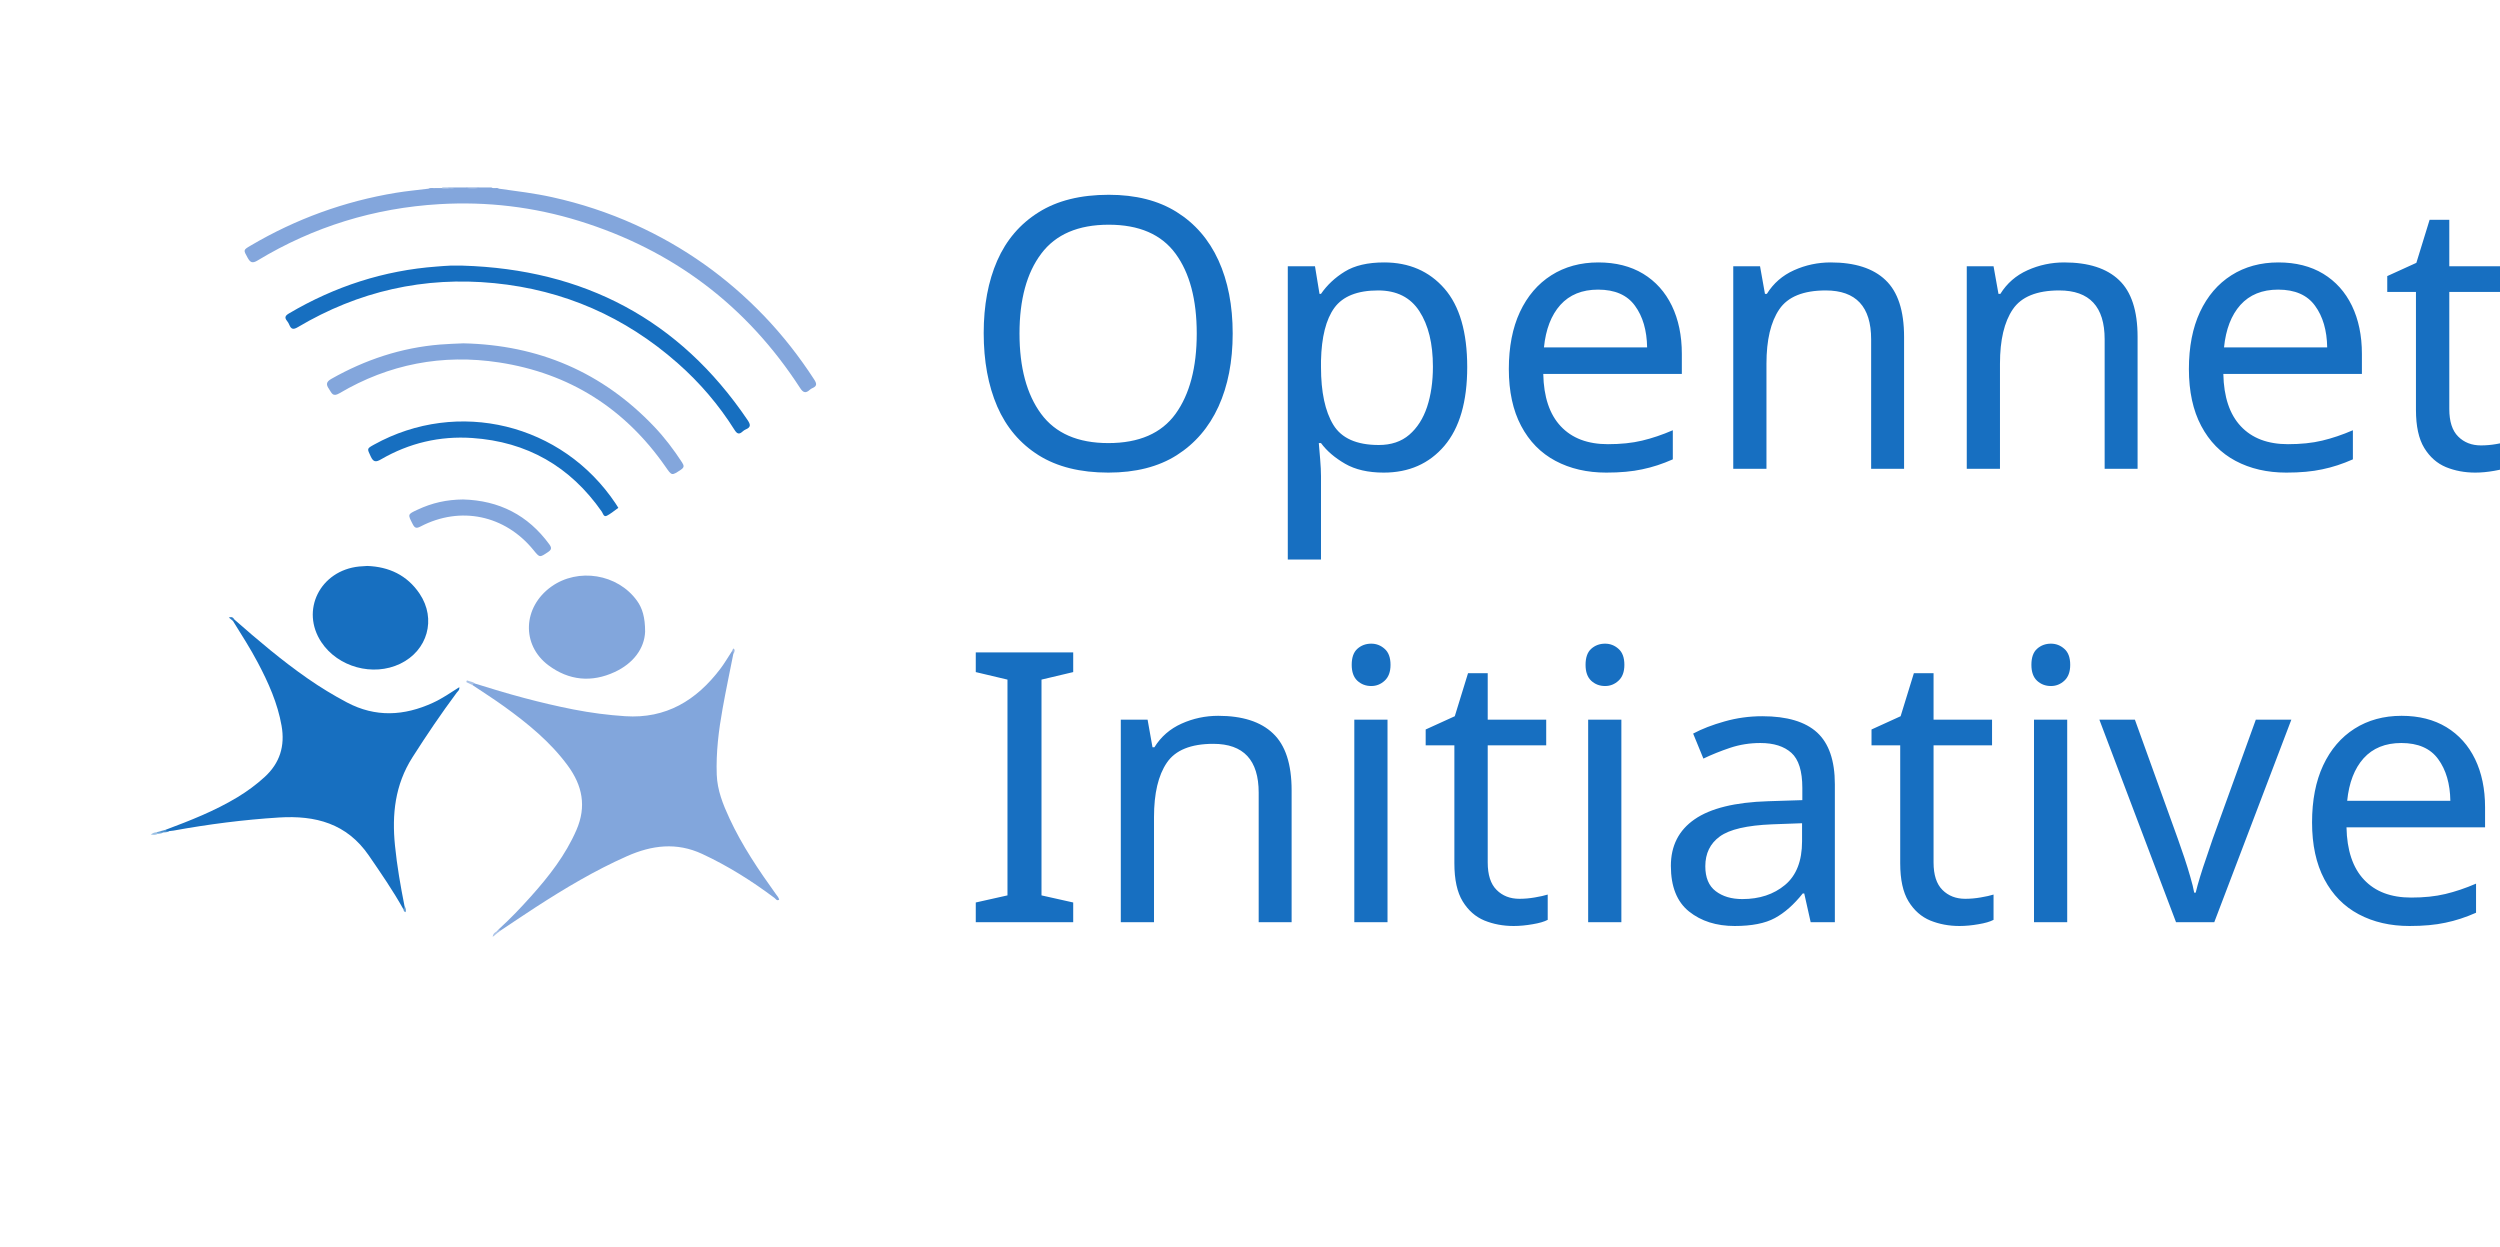
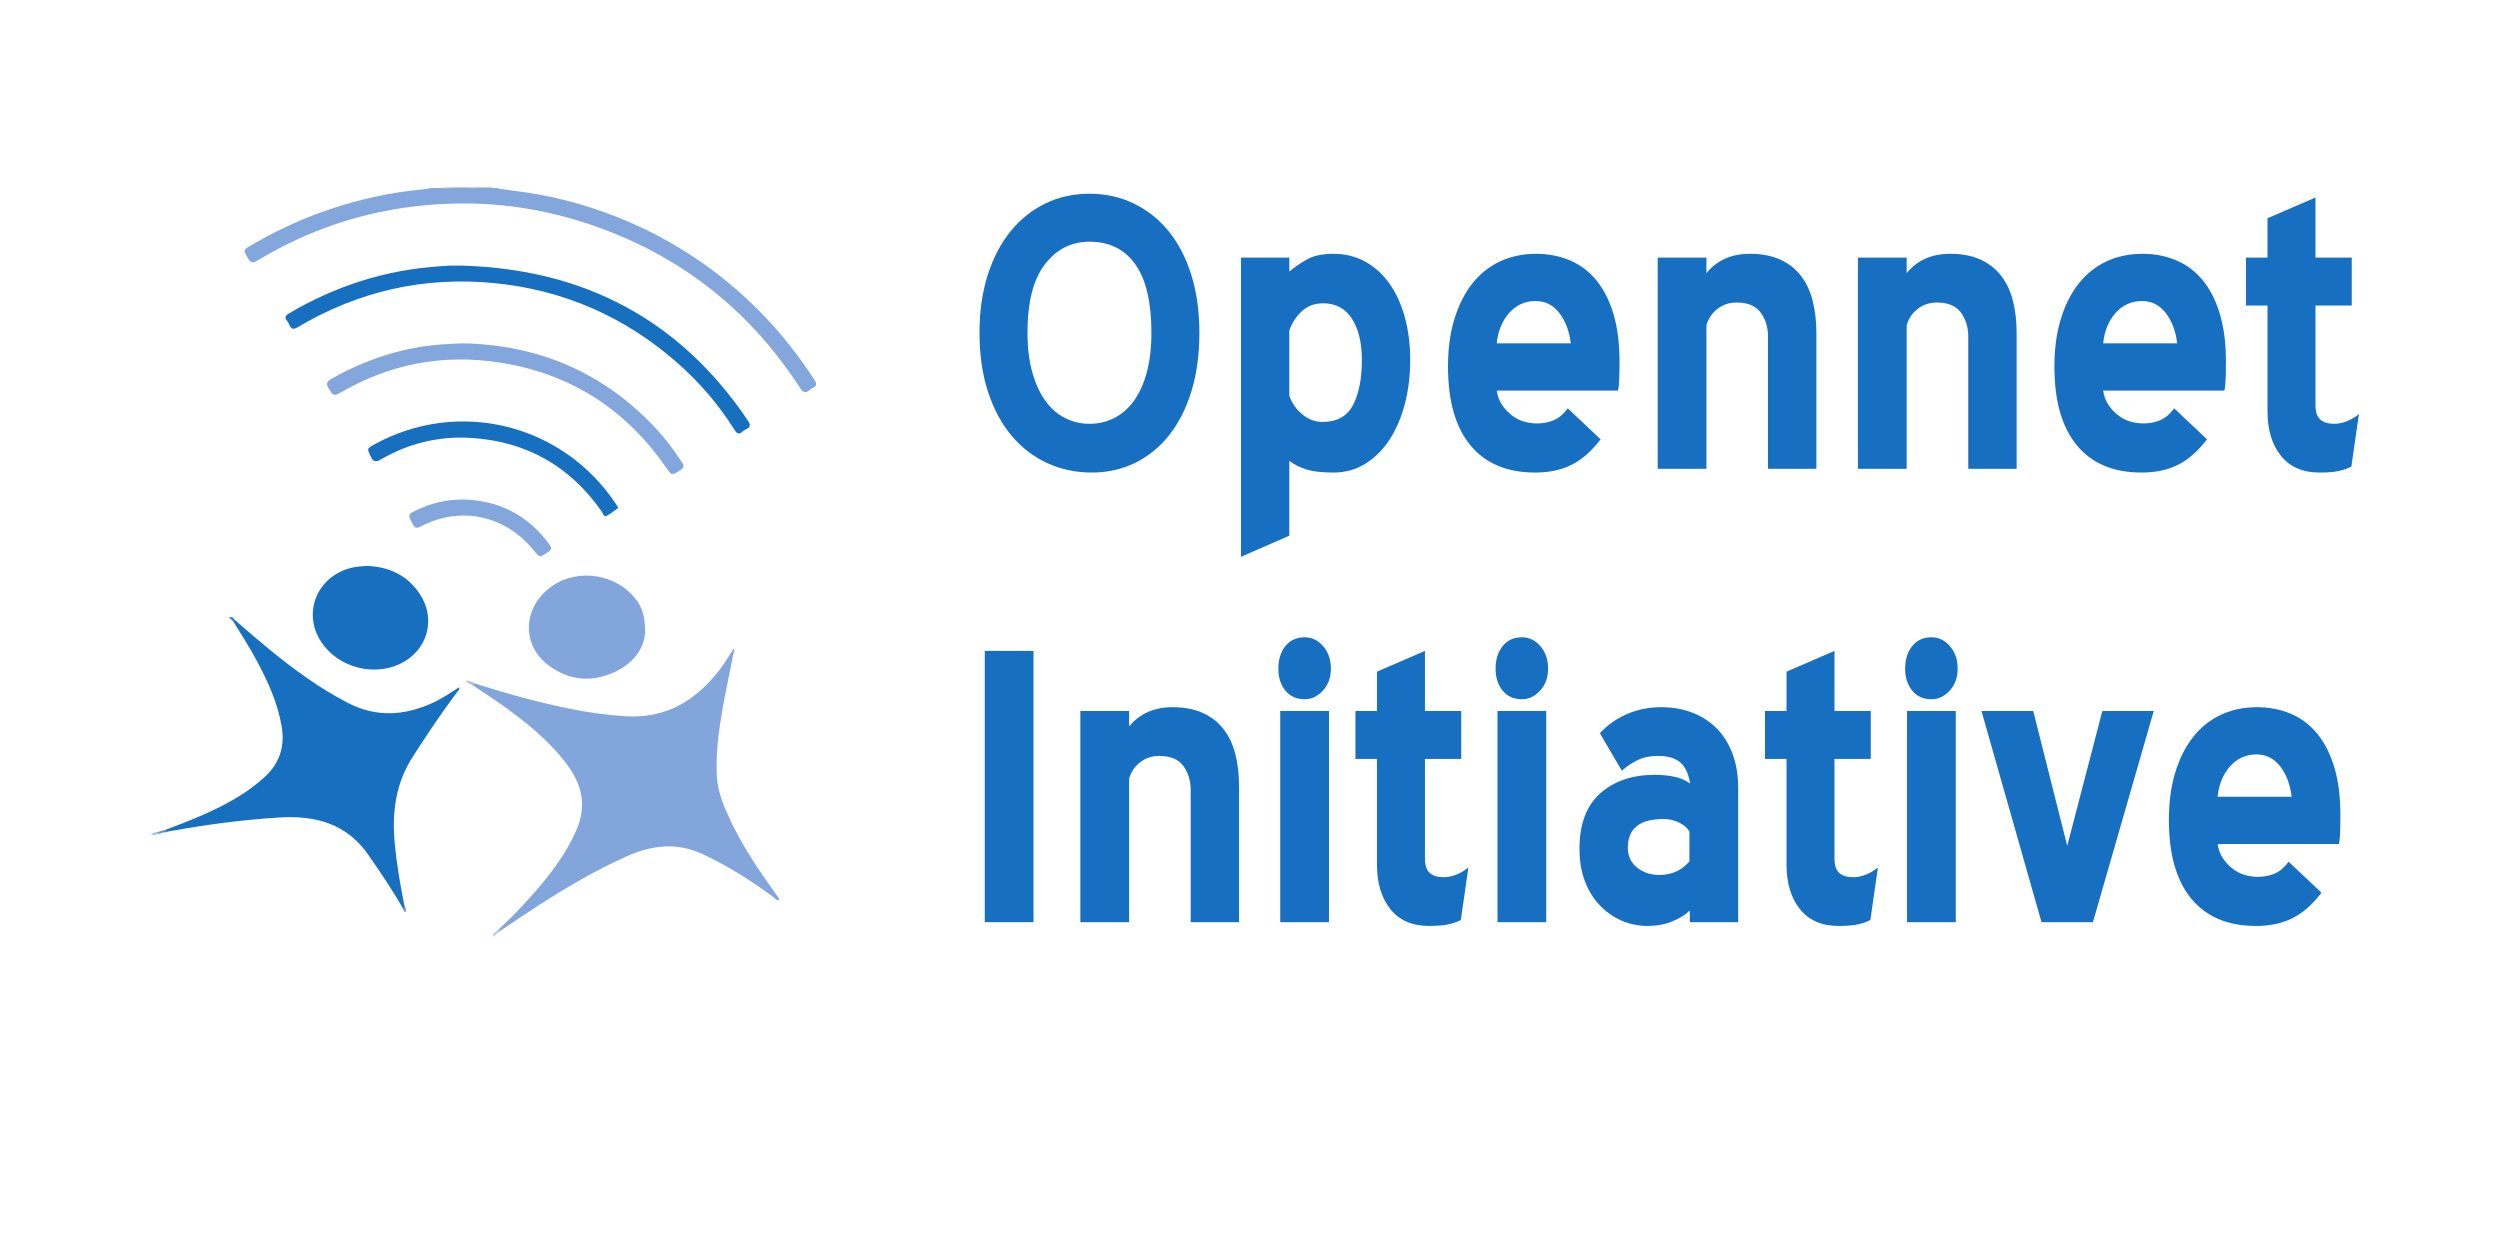
<svg xmlns="http://www.w3.org/2000/svg" version="1.1" id="Layer_1" x="0px" y="0px" width="285.846px" height="142.525px" viewBox="0 0 285.846 142.525" enable-background="new 0 0 285.846 142.525" xml:space="preserve">
-   <text transform="matrix(1 0 0 1 109.8337 53.5994)" enable-background="new    ">
-     <tspan x="0" y="0" fill="#176FC1" font-family="'BlueHighwayLinocut-Regular'" font-size="43.2">Opennet</tspan>
-     <tspan x="0" y="51.84" fill="#176FC1" font-family="'BlueHighwayLinocut-Regular'" font-size="43.2">Initiative </tspan>
-   </text>
+   <g enable-background="new    ">
+     <path fill="#176FC1" d="M124.824,54.031c-1.814,0-3.506-0.36-5.076-1.08c-1.57-0.719-2.931-1.764-4.083-3.132   c-1.152-1.367-2.052-3.045-2.7-5.032s-0.972-4.234-0.972-6.739c0-2.448,0.316-4.658,0.95-6.632   c0.633-1.972,1.512-3.643,2.635-5.011c1.123-1.367,2.448-2.419,3.975-3.153c1.526-0.734,3.197-1.102,5.011-1.102   c1.814,0,3.492,0.367,5.033,1.102c1.54,0.734,2.873,1.786,3.996,3.153c1.124,1.368,1.994,3.039,2.614,5.011   c0.619,1.974,0.929,4.184,0.929,6.632c0,2.477-0.302,4.702-0.907,6.674c-0.604,1.974-1.455,3.65-2.549,5.033   c-1.095,1.383-2.397,2.44-3.909,3.175C128.259,53.664,126.61,54.031,124.824,54.031z M124.565,27.636   c-2.073,0-3.773,0.863-5.097,2.592c-1.325,1.728-1.987,4.335-1.987,7.819c0,1.728,0.187,3.247,0.562,4.558   c0.374,1.311,0.878,2.397,1.512,3.262c0.633,0.863,1.382,1.512,2.246,1.943c0.864,0.433,1.786,0.648,2.765,0.648   c1.008,0,1.944-0.216,2.808-0.648c0.864-0.432,1.613-1.08,2.247-1.943c0.633-0.864,1.13-1.951,1.49-3.262   c0.36-1.311,0.54-2.83,0.54-4.558c0-3.484-0.612-6.092-1.836-7.819C128.589,28.5,126.84,27.636,124.565,27.636z" />
+     <path fill="#176FC1" d="M147.417,31.049c0.576-0.489,1.246-0.95,2.009-1.382c0.763-0.433,1.778-0.648,3.046-0.648   c1.324,0,2.527,0.296,3.607,0.886c1.08,0.591,2.001,1.419,2.764,2.484c0.764,1.065,1.354,2.348,1.771,3.845   c0.418,1.498,0.627,3.14,0.627,4.925c0,1.814-0.209,3.507-0.627,5.076s-1.008,2.931-1.771,4.082   c-0.763,1.152-1.684,2.06-2.764,2.722s-2.283,0.993-3.607,0.993c-1.297,0-2.318-0.115-3.067-0.346   c-0.749-0.229-1.411-0.562-1.987-0.993v8.554l-5.53,2.419V29.451h5.53V31.049z M147.417,45.261c0.316,0.864,0.82,1.577,1.512,2.139   s1.454,0.843,2.29,0.843c1.642,0,2.8-0.641,3.478-1.923c0.676-1.281,1.016-3.002,1.016-5.162c0-1.987-0.383-3.564-1.146-4.73   c-0.763-1.167-1.851-1.75-3.261-1.75c-1.01,0-1.836,0.311-2.484,0.929c-0.648,0.62-1.117,1.347-1.404,2.182V45.261z" />
+     <path fill="#176FC1" d="M171.134,44.657c0.086,0.604,0.281,1.138,0.583,1.599s0.662,0.857,1.08,1.188   c0.417,0.332,0.878,0.577,1.382,0.734c0.504,0.159,1.016,0.238,1.534,0.238c0.72,0,1.368-0.123,1.944-0.367   c0.575-0.245,1.107-0.698,1.598-1.361l3.759,3.543c-1.065,1.382-2.188,2.361-3.37,2.938c-1.181,0.575-2.549,0.863-4.104,0.863   c-3.226,0-5.695-1.036-7.408-3.11c-1.715-2.073-2.57-5.082-2.57-9.028c0-2.016,0.244-3.823,0.734-5.422   c0.488-1.599,1.172-2.952,2.051-4.061s1.938-1.951,3.176-2.527s2.605-0.864,4.104-0.864c1.411,0,2.707,0.253,3.889,0.756   c1.18,0.505,2.188,1.268,3.023,2.29s1.483,2.305,1.944,3.845c0.46,1.541,0.691,3.348,0.691,5.422c0,0.979-0.015,1.721-0.044,2.225   c-0.028,0.504-0.072,0.871-0.129,1.102H171.134z M175.583,34.419c-1.209,0-2.218,0.453-3.023,1.36   c-0.807,0.907-1.282,2.067-1.426,3.478h8.467c-0.172-1.41-0.611-2.57-1.317-3.478S176.677,34.419,175.583,34.419z" />
+     <path fill="#176FC1" d="M202.152,38.479c0-1.065-0.281-1.979-0.843-2.743c-0.562-0.763-1.476-1.145-2.743-1.145   c-0.836,0-1.563,0.237-2.182,0.713c-0.619,0.475-1.044,1.102-1.273,1.879v16.416h-5.574V29.451h5.574v1.771   c1.209-1.469,2.865-2.203,4.967-2.203c1.324,0,2.47,0.216,3.436,0.648c0.964,0.432,1.756,1.044,2.375,1.836   s1.072,1.743,1.361,2.852c0.287,1.108,0.432,2.34,0.432,3.693v15.552h-5.529V38.479z" />
+     <path fill="#176FC1" d="M225.048,38.479c0-1.065-0.281-1.979-0.844-2.743c-0.561-0.763-1.476-1.145-2.742-1.145   c-0.836,0-1.563,0.237-2.182,0.713c-0.62,0.475-1.045,1.102-1.274,1.879v16.416h-5.573V29.451h5.573v1.771   c1.21-1.469,2.865-2.203,4.968-2.203c1.324,0,2.469,0.216,3.435,0.648c0.964,0.432,1.757,1.044,2.376,1.836   s1.072,1.743,1.361,2.852c0.287,1.108,0.432,2.34,0.432,3.693v15.552h-5.529V38.479z" />
+     <path fill="#176FC1" d="M240.47,44.657c0.086,0.604,0.281,1.138,0.583,1.599s0.662,0.857,1.08,1.188   c0.417,0.332,0.878,0.577,1.382,0.734c0.504,0.159,1.016,0.238,1.534,0.238c0.72,0,1.368-0.123,1.944-0.367   c0.575-0.245,1.107-0.698,1.598-1.361l3.759,3.543c-1.065,1.382-2.188,2.361-3.37,2.938c-1.181,0.575-2.549,0.863-4.104,0.863   c-3.226,0-5.695-1.036-7.408-3.11c-1.715-2.073-2.57-5.082-2.57-9.028c0-2.016,0.244-3.823,0.734-5.422   c0.488-1.599,1.172-2.952,2.051-4.061s1.938-1.951,3.176-2.527s2.605-0.864,4.104-0.864c1.411,0,2.707,0.253,3.889,0.756   c1.18,0.505,2.188,1.268,3.023,2.29s1.483,2.305,1.944,3.845c0.46,1.541,0.691,3.348,0.691,5.422c0,0.979-0.015,1.721-0.044,2.225   c-0.028,0.504-0.072,0.871-0.129,1.102H240.47z M244.919,34.419c-1.209,0-2.218,0.453-3.023,1.36   c-0.807,0.907-1.282,2.067-1.426,3.478h8.467c-0.172-1.41-0.611-2.57-1.317-3.478S246.013,34.419,244.919,34.419z" />
+     <path fill="#176FC1" d="M268.853,53.341c-0.289,0.173-0.713,0.33-1.275,0.475c-0.561,0.144-1.346,0.216-2.354,0.216   c-1.93,0-3.406-0.641-4.429-1.922s-1.533-2.974-1.533-5.076V34.937H256.8v-5.486h2.462v-4.493l5.486-2.376v6.869h4.147v5.486   h-4.147v11.361c0,0.807,0.187,1.368,0.562,1.685c0.374,0.317,0.893,0.476,1.555,0.476c0.49,0,0.986-0.101,1.49-0.303   c0.504-0.201,0.958-0.475,1.361-0.82L268.853,53.341z" />
+   </g>
+   <g enable-background="new    ">
+     <path fill="#176FC1" d="M112.598,74.422h5.573v31.018h-5.573V74.422z" />
+     <path fill="#176FC1" d="M136.142,90.319c0-1.065-0.281-1.979-0.843-2.743c-0.562-0.763-1.476-1.145-2.743-1.145   c-0.835,0-1.563,0.237-2.182,0.713c-0.62,0.475-1.044,1.102-1.274,1.879v16.416h-5.573V81.291h5.573v1.771   c1.209-1.469,2.865-2.203,4.968-2.203c1.324,0,2.469,0.216,3.435,0.648c0.964,0.432,1.756,1.044,2.376,1.836   c0.619,0.792,1.072,1.743,1.361,2.852c0.287,1.108,0.432,2.34,0.432,3.693v15.552h-5.529V90.319z" />
+     <path fill="#176FC1" d="M149.189,79.951c-0.951,0-1.692-0.33-2.225-0.993c-0.533-0.662-0.799-1.497-0.799-2.506   c0-1.037,0.266-1.894,0.799-2.57c0.532-0.677,1.273-1.016,2.225-1.016c0.806,0,1.504,0.339,2.096,1.016   c0.59,0.677,0.885,1.533,0.885,2.57c0,1.009-0.303,1.844-0.907,2.506C150.657,79.621,149.966,79.951,149.189,79.951z    M146.38,81.291h5.573v24.148h-5.573V81.291z" />
+     <path fill="#176FC1" d="M167.03,105.18c-0.288,0.173-0.713,0.33-1.274,0.475c-0.562,0.144-1.347,0.216-2.354,0.216   c-1.93,0-3.406-0.641-4.429-1.922c-1.021-1.281-1.533-2.974-1.533-5.076V86.777h-2.462v-5.486h2.462v-4.493l5.486-2.376v6.869   h4.147v5.486h-4.147v11.361c0,0.807,0.188,1.368,0.563,1.685c0.373,0.317,0.893,0.476,1.555,0.476c0.489,0,0.986-0.101,1.49-0.303   c0.504-0.201,0.957-0.475,1.361-0.82L167.03,105.18z" />
+     <path fill="#176FC1" d="M174.028,79.951c-0.95,0-1.692-0.33-2.226-0.993c-0.533-0.662-0.799-1.497-0.799-2.506   c0-1.037,0.266-1.894,0.799-2.57s1.275-1.016,2.226-1.016c0.806,0,1.505,0.339,2.095,1.016s0.886,1.533,0.886,2.57   c0,1.009-0.302,1.844-0.907,2.506C175.496,79.621,174.805,79.951,174.028,79.951z M171.22,81.291h5.572v24.148h-5.572V81.291z" />
+     <path fill="#176FC1" d="M193.208,104.1c-0.49,0.489-1.16,0.907-2.01,1.253c-0.85,0.345-1.777,0.518-2.785,0.518   c-1.096,0-2.11-0.209-3.046-0.626c-0.937-0.417-1.765-1.008-2.484-1.771c-0.72-0.763-1.282-1.685-1.685-2.765   c-0.404-1.08-0.605-2.296-0.605-3.65c0-2.822,0.793-4.938,2.377-6.351c1.583-1.41,3.672-2.116,6.264-2.116   c0.691,0,1.389,0.064,2.096,0.194c0.705,0.129,1.346,0.396,1.922,0.799c-0.201-1.151-0.591-1.966-1.166-2.44   c-0.576-0.476-1.412-0.713-2.506-0.713c-0.893,0-1.656,0.151-2.289,0.453c-0.635,0.303-1.254,0.713-1.858,1.231l-2.505-4.276   c0.834-0.922,1.857-1.648,3.066-2.182c1.21-0.533,2.52-0.8,3.932-0.8c1.324,0,2.533,0.216,3.629,0.648   c1.094,0.432,2.022,1.044,2.786,1.836c0.763,0.792,1.354,1.757,1.771,2.895c0.418,1.138,0.627,2.397,0.627,3.779v15.423h-5.529   V104.1z M193.165,95.071c-0.231-0.402-0.62-0.741-1.167-1.015c-0.548-0.273-1.152-0.411-1.814-0.411   c-2.707,0-4.061,1.095-4.061,3.283c0,0.951,0.353,1.707,1.058,2.269c0.706,0.562,1.549,0.842,2.527,0.842   c1.44,0,2.593-0.518,3.457-1.555V95.071z" />
+     <path fill="#176FC1" d="M213.857,105.18c-0.287,0.173-0.713,0.33-1.273,0.475c-0.563,0.144-1.348,0.216-2.355,0.216   c-1.93,0-3.406-0.641-4.428-1.922c-1.022-1.281-1.533-2.974-1.533-5.076V86.777h-2.463v-5.486h2.463v-4.493l5.486-2.376v6.869   h4.146v5.486h-4.146v11.361c0,0.807,0.188,1.368,0.562,1.685c0.374,0.317,0.893,0.476,1.556,0.476c0.488,0,0.986-0.101,1.49-0.303   c0.504-0.201,0.957-0.475,1.36-0.82L213.857,105.18z" />
+     <path fill="#176FC1" d="M220.855,79.951c-0.95,0-1.691-0.33-2.225-0.993c-0.533-0.662-0.799-1.497-0.799-2.506   c0-1.037,0.266-1.894,0.799-2.57s1.274-1.016,2.225-1.016c0.807,0,1.505,0.339,2.096,1.016c0.59,0.677,0.885,1.533,0.885,2.57   c0,1.009-0.302,1.844-0.906,2.506C222.323,79.621,221.632,79.951,220.855,79.951z M218.047,81.291h5.573v24.148h-5.573V81.291z" />
+     <path fill="#176FC1" d="M233.425,105.439l-6.868-24.148h5.919l3.887,15.422l4.018-15.422h5.876l-6.956,24.148H233.425z" />
+     <path fill="#176FC1" d="M253.558,96.497c0.086,0.604,0.28,1.138,0.582,1.599c0.303,0.461,0.662,0.857,1.08,1.188   c0.418,0.332,0.879,0.577,1.383,0.734c0.504,0.159,1.016,0.238,1.533,0.238c0.721,0,1.368-0.123,1.944-0.367   c0.575-0.245,1.108-0.698,1.599-1.361l3.758,3.543c-1.065,1.382-2.188,2.361-3.369,2.938c-1.182,0.575-2.549,0.863-4.104,0.863   c-3.227,0-5.696-1.036-7.409-3.11c-1.714-2.073-2.57-5.082-2.57-9.028c0-2.016,0.244-3.823,0.734-5.422   c0.489-1.599,1.173-2.952,2.052-4.061s1.937-1.951,3.176-2.527c1.237-0.576,2.605-0.864,4.104-0.864   c1.41,0,2.707,0.253,3.889,0.756c1.18,0.505,2.188,1.268,3.023,2.29c0.835,1.022,1.482,2.305,1.943,3.845   c0.461,1.541,0.691,3.348,0.691,5.422c0,0.979-0.015,1.721-0.043,2.225c-0.029,0.504-0.072,0.871-0.129,1.102H253.558z    M258.007,86.259c-1.21,0-2.219,0.453-3.024,1.36c-0.807,0.907-1.282,2.067-1.425,3.478h8.467c-0.173-1.41-0.612-2.57-1.318-3.478   C260.001,86.712,259.101,86.259,258.007,86.259z" />
+   </g>
  <g>
    <g>
-       <path fill="#83A6DC" d="M57.047,21.573c2.038,0.282,4.078,0.527,6.094,0.974c3.266,0.722,6.422,1.76,9.466,3.136    c5.592,2.528,10.516,6.016,14.762,10.446c2.146,2.238,4.043,4.673,5.73,7.275c0.293,0.453,0.335,0.743-0.206,0.973    c-0.109,0.046-0.215,0.113-0.303,0.192c-0.461,0.421-0.752,0.345-1.104-0.2c-6.105-9.425-14.536-15.78-25.263-19.104    c-5.21-1.615-10.549-2.241-15.971-1.923c-7.444,0.438-14.404,2.572-20.8,6.441c-0.616,0.373-0.846,0.215-1.144-0.321    c-0.493-0.89-0.516-0.873,0.377-1.397c5.158-3.036,10.689-5.047,16.593-6.022c1.227-0.203,2.469-0.314,3.705-0.469    c0.269-0.143,0.559-0.038,0.836-0.069c0.239,0,0.479,0,0.718,0c0.233,0,0.466,0,0.698,0c0.256-0.035,0.526,0.078,0.771-0.073    c0.385,0,0.769,0,1.152,0c0.576,0.121,1.152,0.121,1.729,0c0.432,0,0.863,0,1.296,0C56.448,21.617,56.782,21.386,57.047,21.573z" />
+       <path fill="#83A6DC" d="M57.047,21.573c2.038,0.282,4.078,0.527,6.094,0.974c3.268,0.724,6.422,1.762,9.466,3.138    C78.2,28.211,83.124,31.7,87.37,36.129c2.146,2.238,4.043,4.673,5.729,7.275c0.293,0.453,0.335,0.743-0.206,0.973    c-0.107,0.046-0.215,0.113-0.303,0.192c-0.461,0.421-0.752,0.345-1.104-0.2c-6.104-9.425-14.534-15.78-25.263-19.104    c-5.21-1.615-10.549-2.241-15.971-1.925c-7.444,0.438-14.404,2.572-20.8,6.441c-0.616,0.373-0.848,0.215-1.146-0.321    c-0.493-0.89-0.516-0.873,0.377-1.396c5.158-3.036,10.689-5.047,16.593-6.022c1.229-0.203,2.471-0.313,3.705-0.469    c0.271-0.143,0.561-0.038,0.836-0.069c0.239,0,0.479,0,0.72,0c0.231,0,0.466,0,0.696,0c0.258-0.033,0.526,0.078,0.771-0.071    c0.385,0,0.769,0,1.152,0c0.574,0.119,1.15,0.119,1.729,0c0.432,0,0.863,0,1.296,0C56.448,21.617,56.782,21.385,57.047,21.573z" />
      <path fill="#95B3E1" d="M54.889,21.426c-0.576,0.232-1.152,0.229-1.729,0C53.736,21.426,54.313,21.426,54.889,21.426z" />
-       <path fill="#ABC4E7" d="M50.563,21.561c0.003-0.045,0.005-0.089,0.005-0.135c0.24,0,0.479,0,0.72,0    c0.048,0.033,0.064,0.064,0.046,0.096c-0.016,0.03-0.033,0.046-0.049,0.046C51.043,21.566,50.804,21.563,50.563,21.561z" />
-       <path fill="#98B5E2" d="M51.284,21.567c0.002-0.047,0.003-0.093,0.003-0.141c0.24,0,0.48,0,0.72,0    C51.805,21.667,51.53,21.54,51.284,21.567z" />
-       <path fill="#82A6DC" d="M57.041,106.235c1.296-1.17,2.497-2.438,3.661-3.734c2.067-2.309,3.961-4.729,5.21-7.607    c1.161-2.678,0.688-5.068-0.992-7.354c-2.001-2.721-4.572-4.814-7.28-6.768c-1.186-0.854-2.419-1.637-3.63-2.449    c-0.011-0.268,0.131-0.25,0.309-0.164c3.701,1.174,7.437,2.213,11.25,2.959c1.953,0.383,3.922,0.641,5.906,0.771    c4.678,0.313,8.156-1.813,10.886-5.418c0.491-0.646,0.899-1.357,1.346-2.039c0.279-0.012,0.182,0.16,0.146,0.303    c-0.412,2.088-0.853,4.172-1.229,6.266c-0.451,2.498-0.762,5.02-0.673,7.564c0.063,1.789,0.715,3.414,1.452,5.002    c1.438,3.104,3.342,5.922,5.328,8.689c0.139,0.191,0.308,0.365,0.359,0.609c-0.268,0.18-0.376-0.074-0.534-0.195    c-2.595-1.945-5.322-3.664-8.272-5.035c-2.928-1.357-5.75-1.002-8.599,0.262c-3.673,1.627-7.104,3.676-10.465,5.854    c-1.345,0.871-2.669,1.771-4.003,2.658C57.066,106.442,57.014,106.38,57.041,106.235z" />
-       <path fill="#176FC0" d="M18.901,94.889c2.831-1.061,5.643-2.16,8.242-3.73c1.11-0.672,2.149-1.436,3.111-2.313    c1.752-1.6,2.345-3.553,1.942-5.855c-0.451-2.586-1.507-4.939-2.722-7.236c-0.863-1.633-1.861-3.186-2.833-4.751    c-0.064-0.152,0.021-0.183,0.147-0.174c2.704,2.371,5.441,4.699,8.399,6.755c1.438,1,2.93,1.908,4.479,2.729    c3.271,1.73,6.534,1.551,9.817,0.049c1.06-0.482,2.016-1.145,3.033-1.791c0.045,0.34-0.169,0.457-0.287,0.615    c-1.787,2.404-3.465,4.881-5.076,7.414c-1.997,3.141-2.348,6.516-1.991,10.082c0.234,2.342,0.639,4.65,1.096,6.953    c0.058,0.152,0.123,0.313-0.148,0.301c-1.182-2.117-2.556-4.104-3.927-6.104c-2.529-3.689-6.113-4.623-10.297-4.361    c-4.052,0.256-8.063,0.771-12.053,1.498c-0.164,0.029-0.333,0.039-0.499,0.059C19.169,95.05,18.956,95.225,18.901,94.889z" />
-       <path fill="#82A6DC" d="M73.761,72.235c-0.08,1.914-1.343,3.611-3.469,4.598c-2.641,1.229-5.243,0.988-7.594-0.771    c-3.104-2.33-2.923-6.646,0.329-8.98c3.071-2.202,7.596-1.463,9.804,1.603C73.44,69.522,73.765,70.583,73.761,72.235z" />
-       <path fill="#176FC0" d="M41.987,64.71c2.463,0.087,4.558,1.041,5.991,3.175c1.942,2.892,0.916,6.506-2.227,8.012    c-3.095,1.484-7.106,0.387-9.005-2.469c-2.419-3.637-0.15-8.192,4.311-8.655C41.342,64.743,41.63,64.733,41.987,64.71z" />
-       <path fill="#176FC0" d="M52.904,30.372c13.815,0.418,24.768,6.125,32.569,17.652c0.336,0.497,0.421,0.816-0.207,1.076    c-0.131,0.054-0.254,0.142-0.358,0.237c-0.402,0.374-0.638,0.271-0.925-0.186c-1.798-2.861-3.979-5.407-6.514-7.64    c-6.002-5.283-12.99-8.353-20.942-9.135c-8.035-0.79-15.543,0.915-22.488,5.038c-0.51,0.303-0.752,0.229-0.96-0.275    c-0.063-0.154-0.148-0.306-0.254-0.435c-0.325-0.396-0.215-0.612,0.218-0.868c5.229-3.087,10.853-4.918,16.917-5.362    c0.502-0.037,1.004-0.083,1.506-0.102C51.944,30.358,52.424,30.372,52.904,30.372z" />
-       <path fill="#83A6DC" d="M52.985,39.256c8.582,0.186,15.894,3.292,21.828,9.539c1.188,1.252,2.229,2.628,3.174,4.08    c0.256,0.395,0.243,0.582-0.159,0.848c-1.034,0.682-1.005,0.689-1.725-0.345c-4.65-6.683-10.995-10.705-19.041-11.937    c-6.48-0.99-12.595,0.187-18.249,3.523c-0.797,0.472-0.893-0.056-1.194-0.485c-0.359-0.512-0.33-0.822,0.271-1.162    c3.869-2.19,7.985-3.562,12.435-3.924C51.208,39.32,52.091,39.297,52.985,39.256z" />
-       <path fill="#176FC0" d="M70.7,58.064c-0.438,0.311-0.839,0.652-1.293,0.895c-0.389,0.206-0.456-0.25-0.595-0.451    c-3.604-5.173-8.549-8.006-14.832-8.429c-3.704-0.249-7.198,0.576-10.417,2.443c-0.591,0.344-0.874,0.316-1.174-0.331    c-0.421-0.905-0.468-0.884,0.375-1.352c9.607-5.319,21.521-2.414,27.629,6.741C70.486,57.719,70.572,57.862,70.7,58.064z" />
-       <path fill="#83A6DC" d="M52.947,57.108c4.114,0.112,7.416,1.784,9.861,5.13c0.303,0.415,0.249,0.62-0.163,0.894    c-0.941,0.625-0.929,0.645-1.643-0.234c-3.251-3.999-8.359-5.08-12.918-2.699c-0.494,0.258-0.672,0.175-0.908-0.293    c-0.562-1.104-0.586-1.092,0.552-1.622C49.413,57.493,51.056,57.129,52.947,57.108z" />
-       <path fill="#A8C1E6" d="M54.318,78.159c-0.124,0.016-0.247,0.031-0.31,0.164c-0.227-0.107-0.452-0.217-0.679-0.324    c-0.012-0.25,0.119-0.209,0.269-0.131C53.847,77.942,54.113,77.975,54.318,78.159z" />
-       <path fill="#4C90CE" d="M18.901,94.889c0.113,0.15,0.292,0.088,0.437,0.133c-0.206,0.16-0.453,0.143-0.69,0.16    c-0.132,0.012-0.317,0.139-0.319-0.145C18.519,94.991,18.709,94.938,18.901,94.889z" />
-       <path fill="#9CC1E4" d="M18.052,95.333c-0.232,0.158-0.485,0.137-0.817,0.082c0.235-0.158,0.425-0.248,0.653-0.25    C17.943,95.218,18.041,95.231,18.052,95.333z" />
-       <path fill="#ACC4E8" d="M56.89,106.669c-0.187,0.15-0.372,0.307-0.559,0.455c0.024-0.326,0.206-0.479,0.424-0.602    C56.821,106.55,56.865,106.6,56.89,106.669z" />
-       <path fill="#2D7DC6" d="M26.79,70.829c-0.049,0.061-0.098,0.114-0.147,0.174c-0.14-0.112-0.277-0.229-0.48-0.396    C26.538,70.482,26.677,70.628,26.79,70.829z" />
-       <path fill="#6BA3D7" d="M18.052,95.333c-0.056-0.057-0.11-0.109-0.165-0.168c0.146-0.041,0.293-0.082,0.439-0.123    c0.106,0.047,0.212,0.094,0.319,0.145C18.472,95.325,18.254,95.3,18.052,95.333z" />
-       <path fill="#5998D2" d="M46.113,103.932c0.049-0.102,0.099-0.197,0.148-0.299c0.149,0.199,0.184,0.42,0.115,0.664    C46.175,104.253,46.146,104.091,46.113,103.932z" />
-       <path fill="#A1BCE5" d="M56.89,106.669c-0.044-0.049-0.09-0.096-0.135-0.146c0.097-0.098,0.191-0.189,0.286-0.287    c0.059,0.059,0.115,0.115,0.173,0.174C57.106,106.495,56.997,106.581,56.89,106.669z" />
-       <path fill="#9BB7E3" d="M83.834,74.134c0.056,0.055,0.11,0.105,0.165,0.162c-0.019,0.154-0.015,0.318-0.148,0.438    c-0.048-0.104-0.097-0.201-0.145-0.303C83.749,74.333,83.791,74.233,83.834,74.134z" />
+       <path fill="#ABC4E7" d="M50.563,21.561c0.003-0.045,0.005-0.089,0.005-0.137c0.24,0,0.479,0,0.722,0    c0.048,0.033,0.063,0.064,0.046,0.098c-0.018,0.028-0.033,0.046-0.049,0.046C51.043,21.566,50.804,21.563,50.563,21.561z" />
+       <path fill="#98B5E2" d="M51.284,21.567c0.002-0.047,0.003-0.093,0.003-0.143c0.238,0,0.479,0,0.72,0    C51.805,21.667,51.53,21.54,51.284,21.567z" />
+       <path fill="#82A6DC" d="M57.041,106.235c1.296-1.17,2.497-2.438,3.661-3.734c2.065-2.309,3.961-4.729,5.21-7.605    c1.161-2.68,0.688-5.068-0.992-7.354c-2.001-2.721-4.572-4.813-7.28-6.768c-1.186-0.854-2.419-1.639-3.63-2.449    c-0.011-0.268,0.131-0.25,0.309-0.164c3.701,1.174,7.438,2.213,11.25,2.959c1.953,0.383,3.924,0.641,5.906,0.771    c4.678,0.313,8.156-1.813,10.886-5.418c0.491-0.646,0.899-1.357,1.348-2.039c0.277-0.014,0.182,0.158,0.146,0.303    c-0.412,2.088-0.853,4.172-1.229,6.266c-0.451,2.498-0.764,5.021-0.673,7.564c0.063,1.789,0.715,3.414,1.45,5.002    c1.438,3.104,3.344,5.922,5.328,8.688c0.141,0.191,0.31,0.365,0.359,0.609c-0.269,0.18-0.376-0.074-0.534-0.195    c-2.595-1.943-5.322-3.664-8.271-5.035c-2.93-1.355-5.75-1.002-8.601,0.264c-3.673,1.627-7.104,3.676-10.465,5.854    c-1.345,0.871-2.669,1.771-4.003,2.658C57.066,106.442,57.014,106.38,57.041,106.235z" />
+       <path fill="#176FC0" d="M18.901,94.889c2.831-1.063,5.645-2.16,8.242-3.73c1.11-0.672,2.149-1.436,3.111-2.313    c1.752-1.602,2.345-3.555,1.94-5.855c-0.449-2.586-1.507-4.939-2.722-7.236c-0.863-1.633-1.861-3.186-2.833-4.751    c-0.063-0.15,0.021-0.183,0.147-0.174c2.704,2.371,5.439,4.699,8.397,6.755c1.438,1,2.932,1.908,4.479,2.729    c3.271,1.729,6.534,1.551,9.815,0.049c1.062-0.482,2.018-1.146,3.033-1.791c0.045,0.34-0.169,0.457-0.287,0.615    c-1.787,2.402-3.465,4.881-5.076,7.414c-1.997,3.141-2.348,6.516-1.989,10.082c0.232,2.342,0.639,4.648,1.096,6.951    c0.058,0.152,0.123,0.313-0.148,0.303c-1.182-2.117-2.556-4.104-3.927-6.104c-2.529-3.688-6.113-4.623-10.297-4.359    c-4.052,0.256-8.063,0.771-12.053,1.498c-0.164,0.027-0.333,0.037-0.499,0.059C19.169,95.05,18.956,95.225,18.901,94.889z" />
+       <path fill="#82A6DC" d="M73.761,72.235c-0.08,1.914-1.343,3.611-3.469,4.598c-2.643,1.229-5.243,0.988-7.594-0.771    c-3.104-2.33-2.925-6.646,0.327-8.98c3.071-2.202,7.598-1.463,9.806,1.604C73.44,69.522,73.765,70.583,73.761,72.235z" />
+       <path fill="#176FC0" d="M41.987,64.71c2.465,0.087,4.56,1.041,5.991,3.175c1.942,2.894,0.916,6.508-2.227,8.014    c-3.097,1.482-7.106,0.387-9.005-2.471c-2.419-3.637-0.15-8.19,4.311-8.653C41.342,64.743,41.63,64.733,41.987,64.71z" />
+       <path fill="#176FC0" d="M52.904,30.372c13.815,0.418,24.77,6.125,32.569,17.652c0.336,0.497,0.421,0.814-0.207,1.076    c-0.131,0.054-0.254,0.142-0.356,0.235c-0.402,0.374-0.64,0.271-0.927-0.186c-1.798-2.861-3.979-5.407-6.514-7.642    c-6.002-5.281-12.99-8.353-20.942-9.135c-8.033-0.79-15.543,0.915-22.486,5.038c-0.512,0.303-0.752,0.229-0.96-0.273    c-0.063-0.154-0.148-0.308-0.254-0.437c-0.325-0.396-0.217-0.612,0.218-0.868c5.229-3.087,10.853-4.918,16.917-5.36    c0.502-0.037,1.004-0.083,1.506-0.104C51.944,30.358,52.424,30.372,52.904,30.372z" />
+       <path fill="#83A6DC" d="M52.985,39.256c8.582,0.188,15.896,3.292,21.828,9.539c1.188,1.252,2.229,2.628,3.174,4.08    c0.258,0.396,0.243,0.582-0.157,0.85c-1.034,0.682-1.005,0.688-1.727-0.347c-4.648-6.683-10.995-10.705-19.041-11.937    c-6.479-0.99-12.595,0.187-18.249,3.521c-0.797,0.474-0.893-0.056-1.192-0.483c-0.359-0.514-0.33-0.822,0.271-1.162    c3.869-2.19,7.985-3.563,12.437-3.924C51.208,39.32,52.091,39.297,52.985,39.256z" />
+       <path fill="#176FC0" d="M70.7,58.064c-0.438,0.311-0.841,0.65-1.293,0.895c-0.391,0.206-0.456-0.25-0.597-0.451    c-3.604-5.173-8.549-8.006-14.832-8.429c-3.704-0.249-7.196,0.576-10.417,2.443c-0.591,0.344-0.874,0.314-1.174-0.331    c-0.421-0.905-0.468-0.884,0.375-1.354c9.607-5.317,21.521-2.414,27.629,6.741C70.486,57.719,70.572,57.862,70.7,58.064z" />
+       <path fill="#83A6DC" d="M52.947,57.108c4.114,0.11,7.416,1.784,9.861,5.13c0.303,0.415,0.249,0.62-0.163,0.894    c-0.939,0.625-0.929,0.646-1.643-0.232c-3.251-3.999-8.359-5.08-12.918-2.699c-0.494,0.258-0.672,0.175-0.908-0.293    c-0.563-1.104-0.586-1.092,0.552-1.622C49.413,57.493,51.056,57.129,52.947,57.108z" />
+       <path fill="#A8C1E6" d="M54.318,78.159c-0.124,0.016-0.247,0.031-0.31,0.164c-0.229-0.107-0.452-0.217-0.679-0.324    c-0.014-0.25,0.119-0.209,0.269-0.131C53.847,77.942,54.113,77.975,54.318,78.159z" />
+       <path fill="#4C90CE" d="M18.901,94.889c0.113,0.148,0.292,0.088,0.438,0.133c-0.206,0.16-0.453,0.143-0.69,0.16    c-0.132,0.012-0.315,0.139-0.317-0.146C18.519,94.991,18.709,94.938,18.901,94.889z" />
+       <path fill="#9CC1E4" d="M18.052,95.333c-0.232,0.158-0.485,0.139-0.817,0.082c0.235-0.158,0.427-0.248,0.653-0.25    C17.943,95.218,18.041,95.231,18.052,95.333z" />
+       <path fill="#ACC4E8" d="M56.89,106.669c-0.187,0.15-0.372,0.309-0.559,0.455c0.022-0.326,0.206-0.479,0.424-0.602    C56.821,106.55,56.865,106.6,56.89,106.669z" />
+       <path fill="#2D7DC6" d="M26.79,70.829c-0.049,0.063-0.1,0.114-0.147,0.174c-0.14-0.11-0.275-0.229-0.479-0.396    C26.538,70.482,26.677,70.628,26.79,70.829z" />
+       <path fill="#6BA3D7" d="M18.052,95.333c-0.056-0.057-0.11-0.107-0.165-0.168c0.146-0.041,0.293-0.082,0.439-0.123    c0.104,0.047,0.212,0.094,0.317,0.146C18.472,95.325,18.254,95.3,18.052,95.333z" />
+       <path fill="#5998D2" d="M46.113,103.932c0.051-0.104,0.101-0.197,0.148-0.301c0.149,0.199,0.184,0.42,0.115,0.664    C46.175,104.253,46.146,104.091,46.113,103.932z" />
+       <path fill="#A1BCE5" d="M56.89,106.669c-0.044-0.049-0.09-0.096-0.135-0.146c0.097-0.1,0.189-0.189,0.286-0.287    c0.059,0.059,0.113,0.115,0.173,0.174C57.106,106.495,56.997,106.581,56.89,106.669z" />
+       <path fill="#9BB7E3" d="M83.834,74.134c0.056,0.057,0.108,0.105,0.165,0.162c-0.021,0.154-0.017,0.318-0.148,0.438    c-0.048-0.104-0.097-0.201-0.145-0.303C83.749,74.333,83.791,74.233,83.834,74.134z" />
    </g>
  </g>
</svg>
